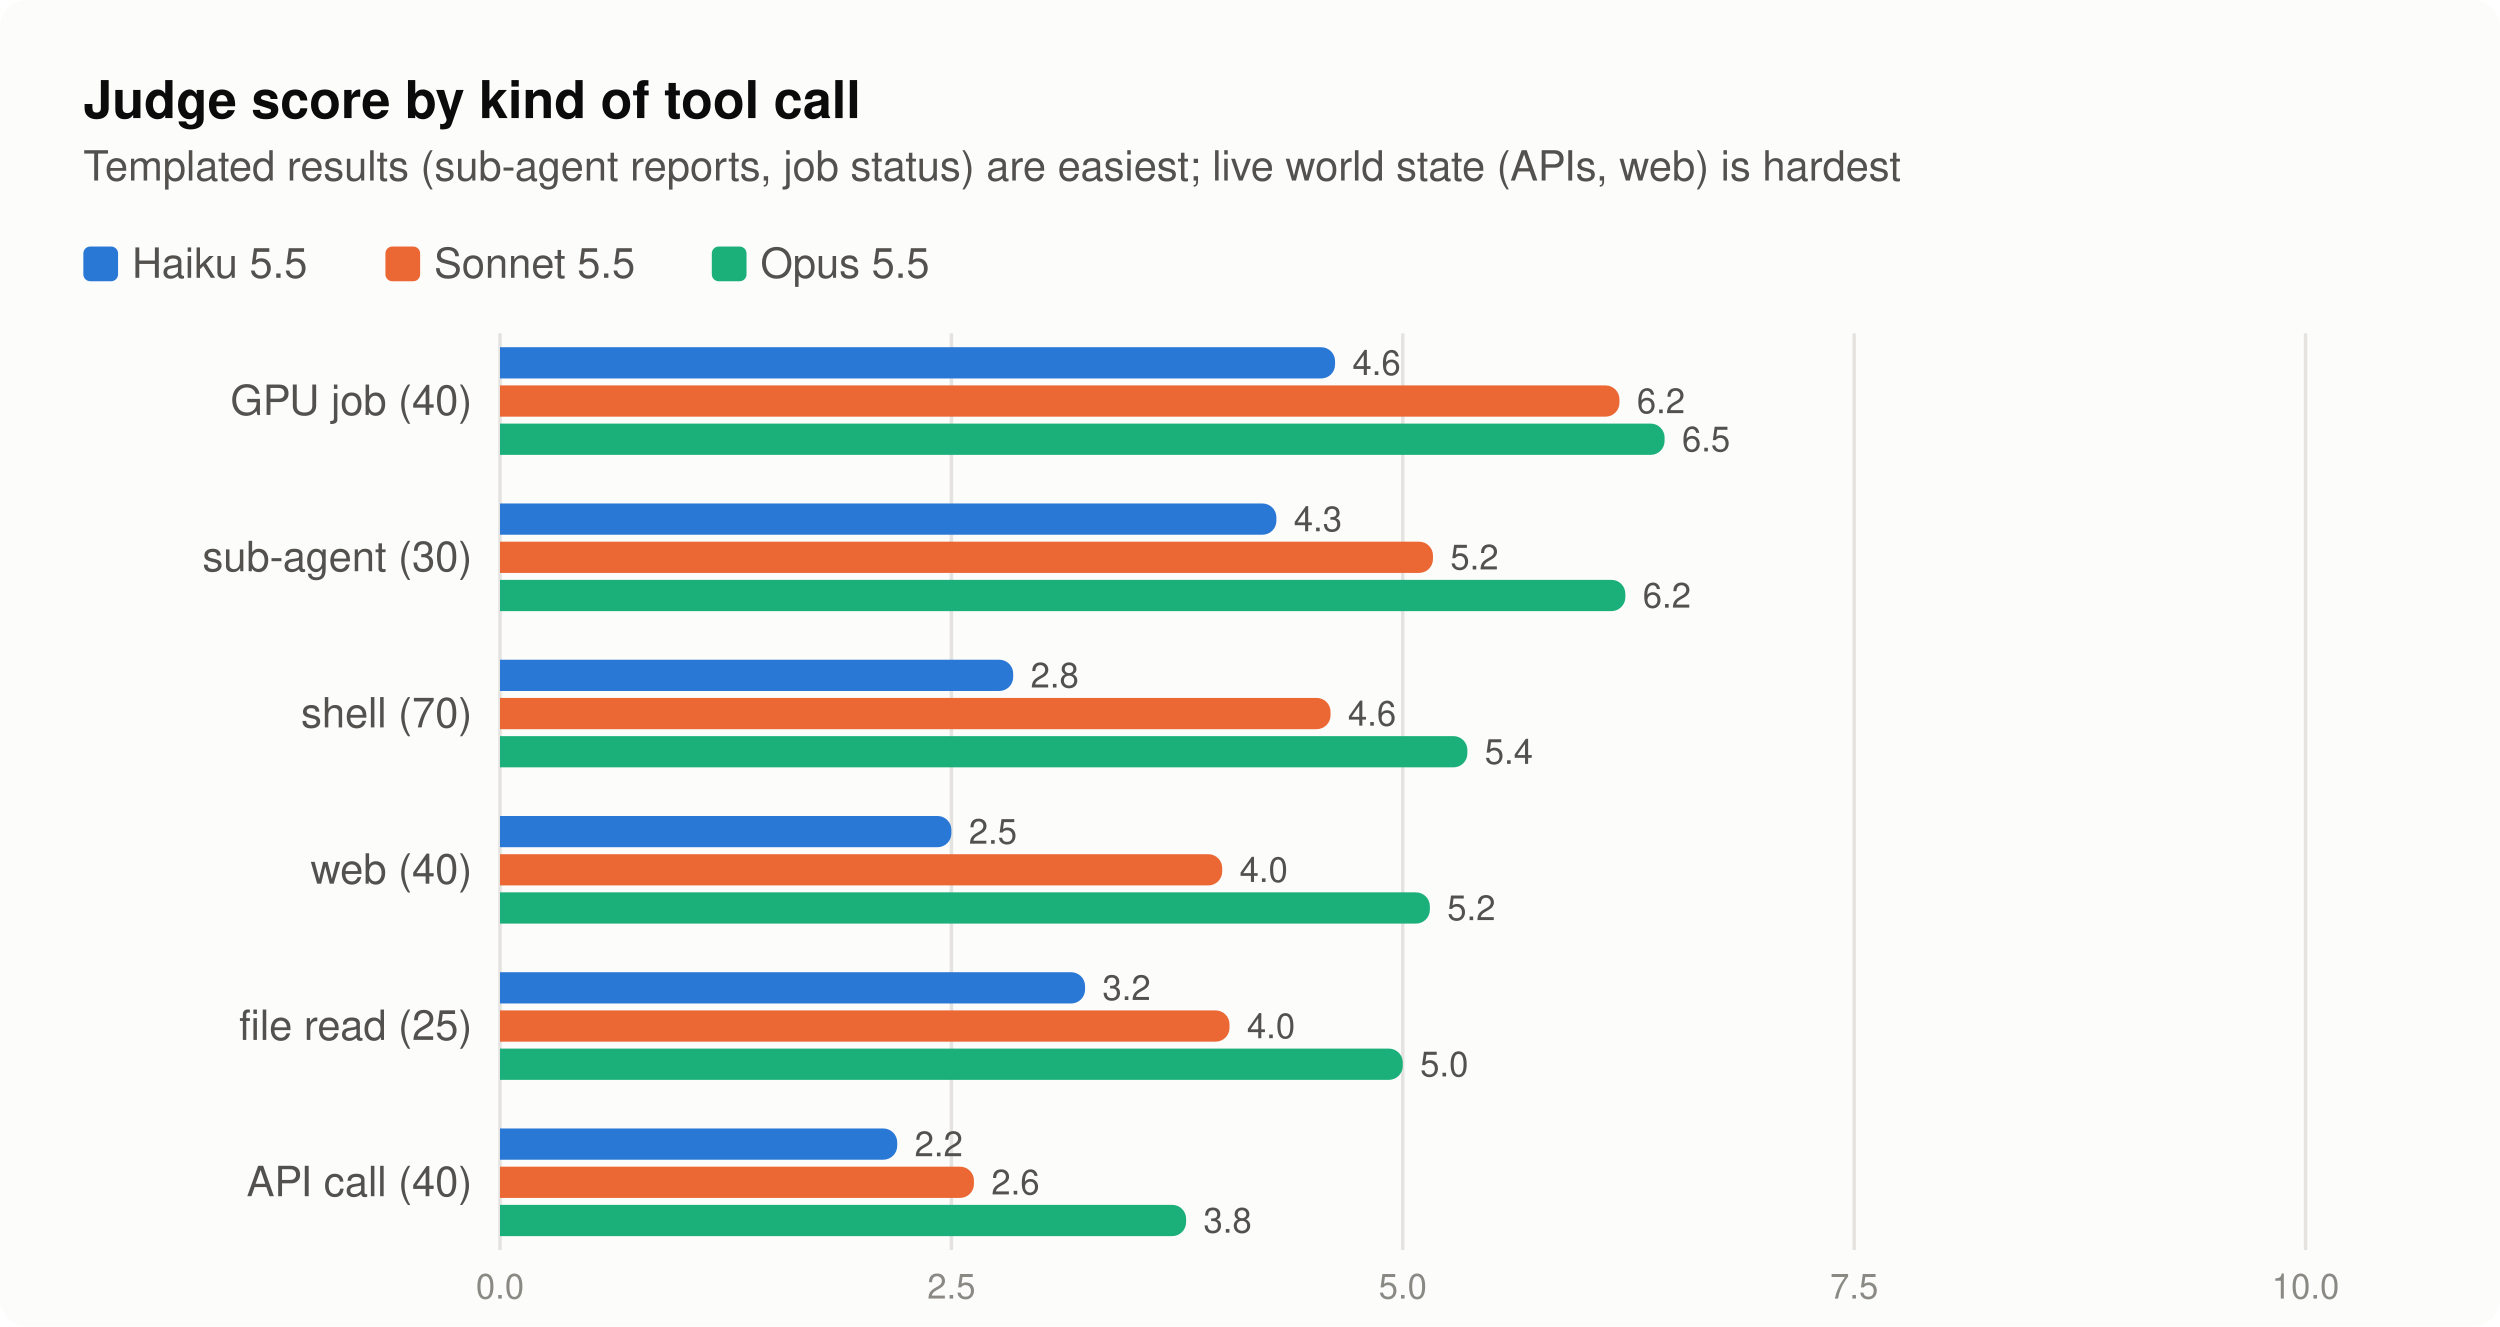
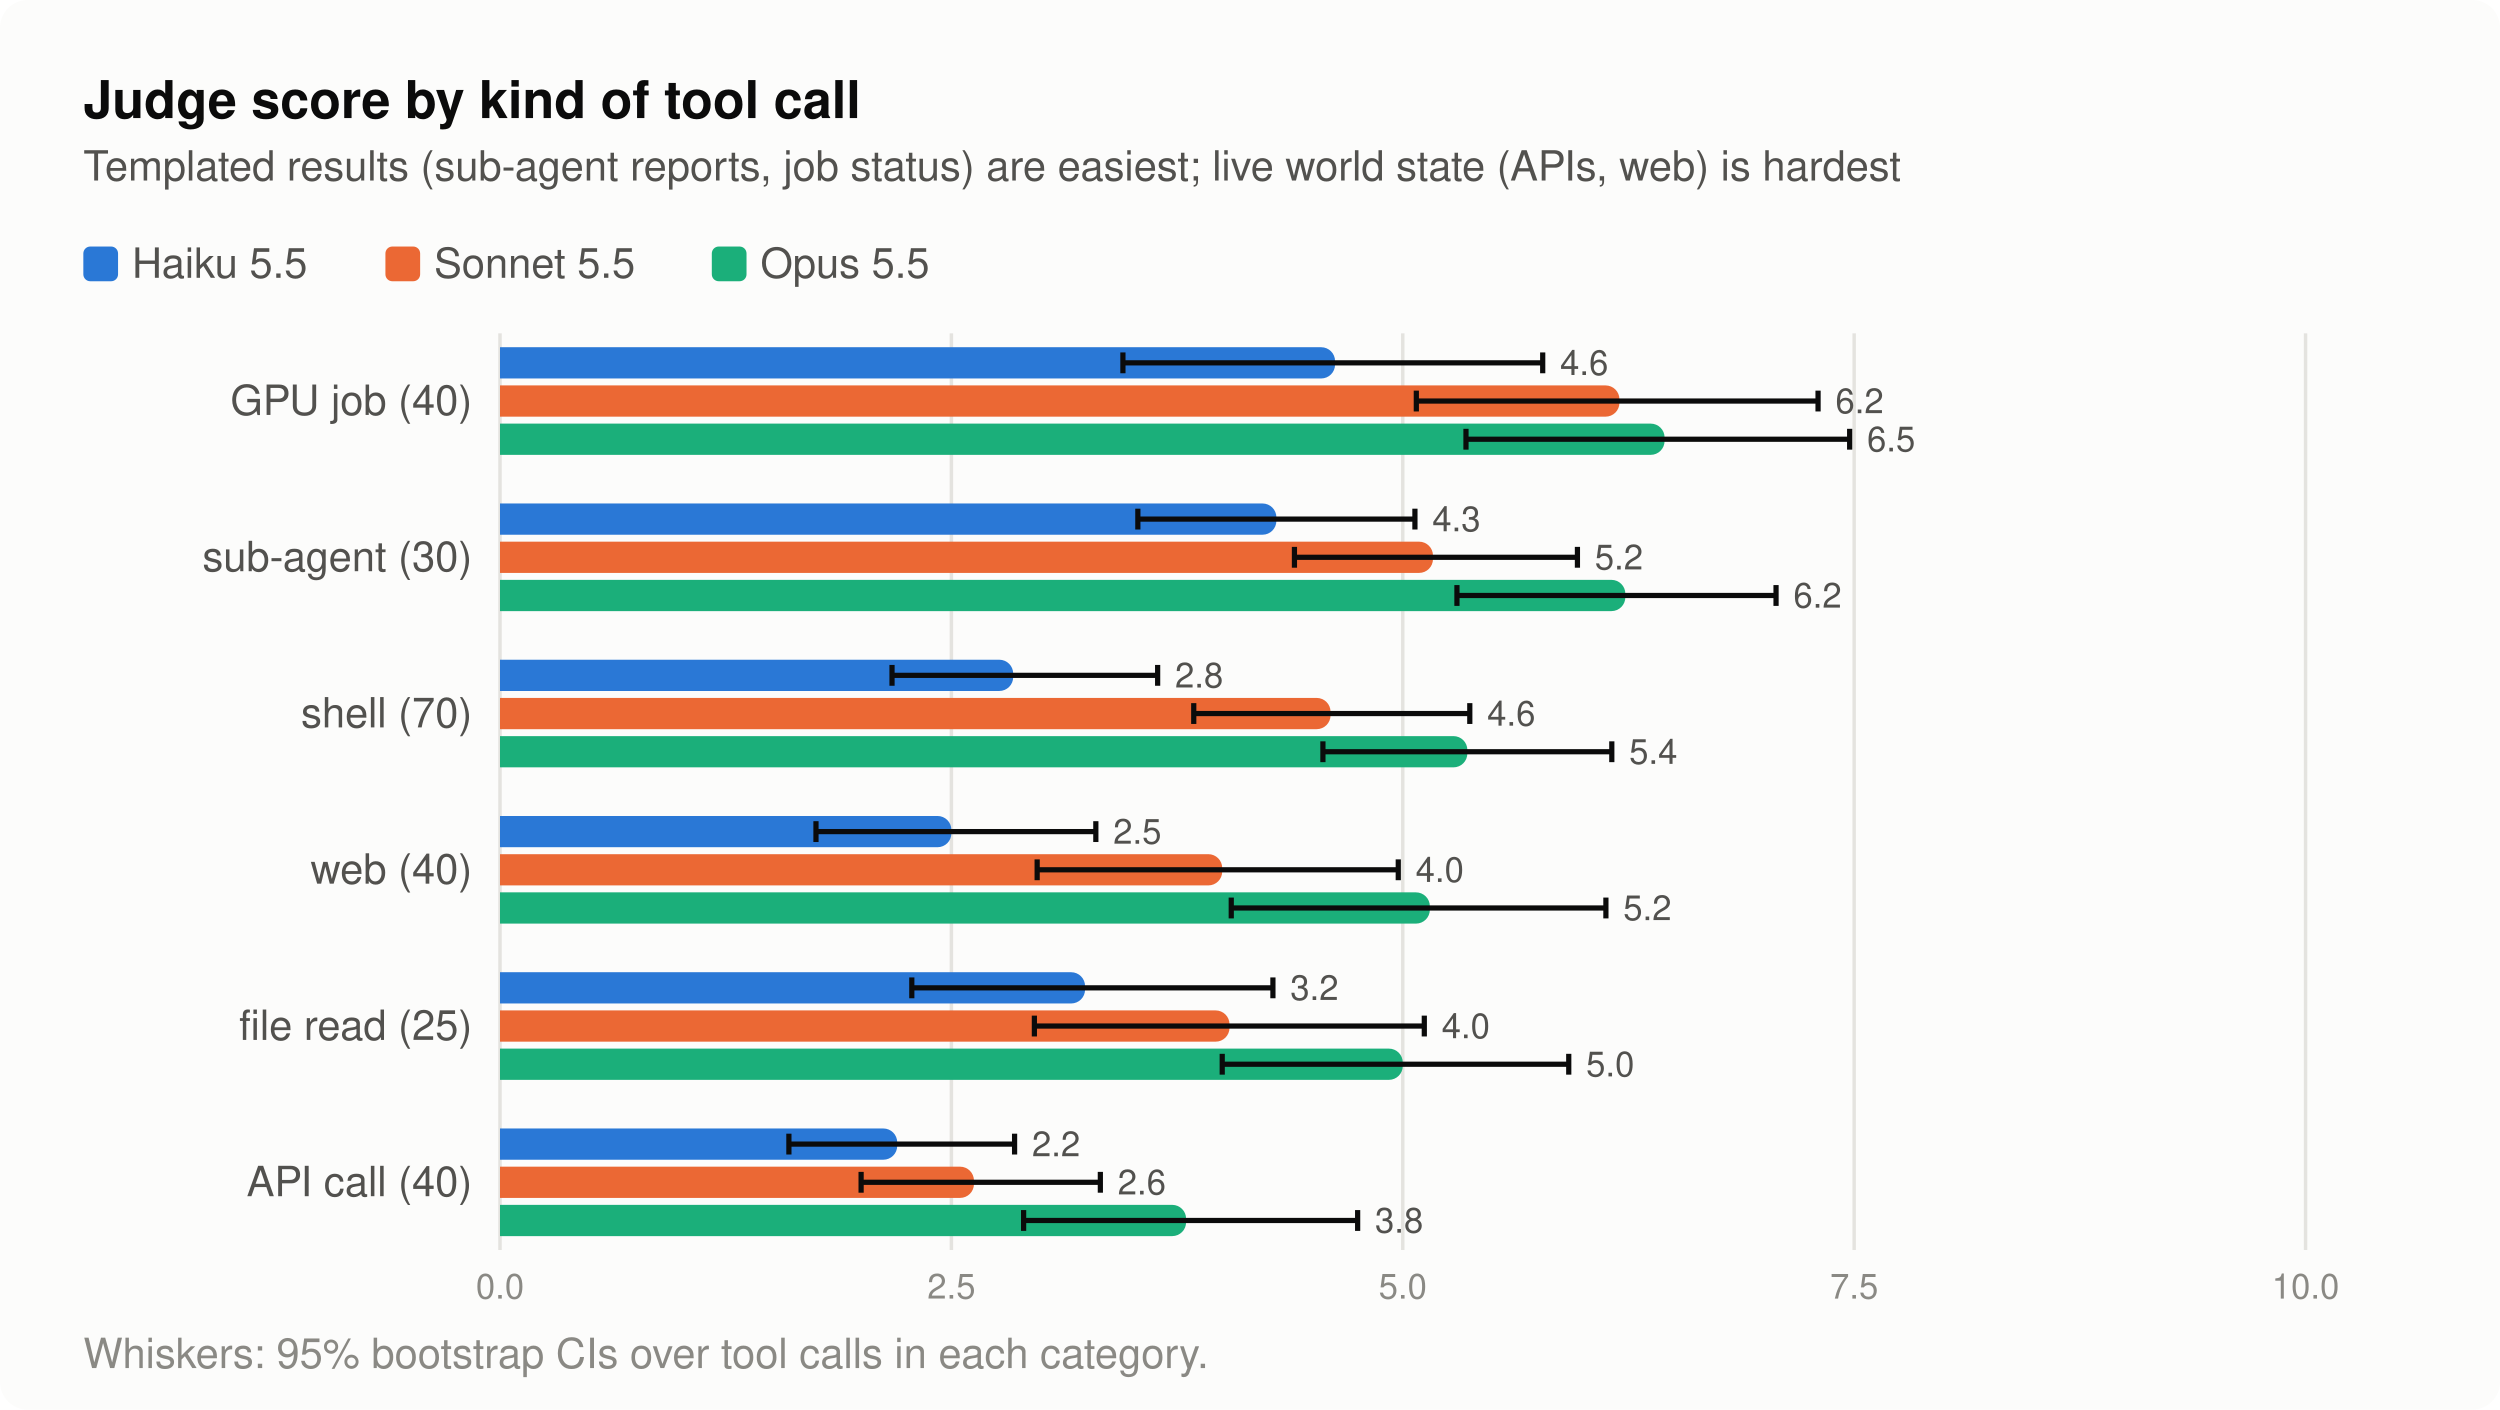
- <svg xmlns="http://www.w3.org/2000/svg" width="720" height="382" viewBox="0 0 720 382" font-family="-apple-system,BlinkMacSystemFont,Segoe UI,Helvetica,Arial,sans-serif">
+ <svg xmlns="http://www.w3.org/2000/svg" width="720" height="406" viewBox="0 0 720 406" font-family="-apple-system,BlinkMacSystemFont,Segoe UI,Helvetica,Arial,sans-serif">
  <style>
.bg{fill:#fcfcfb}.t1{fill:#0b0b0b}.t2{fill:#52514e}.t3{fill:#8a8984}.grid{stroke:#e4e3df}
- .s1{fill:#2a78d6}.s2{fill:#eb6834}.s3{fill:#1baf7a}.neutral{fill:#b9b8b2}.ref{stroke:#52514e}
+ .s1{fill:#2a78d6}.s2{fill:#eb6834}.s3{fill:#1baf7a}.neutral{fill:#b9b8b2}.ref{stroke:#52514e}.ci{stroke:#0b0b0b;stroke-width:1.5;fill:none}
+ .line-s1{stroke:#2a78d6}.line-s2{stroke:#eb6834}.line-s3{stroke:#1baf7a}
.d1{fill:#2a78d6;stroke:#fcfcfb}.d2{fill:#eb6834;stroke:#fcfcfb}.d3{fill:#1baf7a;stroke:#fcfcfb}
@media (prefers-color-scheme: dark){.bg{fill:#1a1a19}.t1{fill:#f0efec}.t2{fill:#c3c2b7}.t3{fill:#8f8e88}
- .grid{stroke:#33332f}.s1{fill:#3987e5}.s2{fill:#d95926}.s3{fill:#199e70}.neutral{fill:#5a5954}.ref{stroke:#c3c2b7}
+ .grid{stroke:#33332f}.s1{fill:#3987e5}.s2{fill:#d95926}.s3{fill:#199e70}.neutral{fill:#5a5954}.ref{stroke:#c3c2b7}.ci{stroke:#f0efec}.line-s1{stroke:#3987e5}.line-s2{stroke:#d95926}.line-s3{stroke:#199e70}
.d1{fill:#3987e5;stroke:#1a1a19}.d2{fill:#d95926;stroke:#1a1a19}.d3{fill:#199e70;stroke:#1a1a19}}
text{font-size:12px}.h{font-size:15px;font-weight:600}.v{font-size:11px;font-weight:600}.tick{font-size:10px}
</style>
-   <rect class="bg" width="720" height="382" rx="8" />
+   <rect class="bg" width="720" height="406" rx="8" />
  <text class="h t1" x="24.0" y="34.0" text-anchor="start">Judge score by kind of tool call</text>
  <text class="t2" x="24.0" y="52.0" text-anchor="start">Templated results (sub-agent reports, job status) are easiest; live world state (APIs, web) is hardest</text>
  <rect class="s1" x="24" y="71" width="10" height="10" rx="2" />
  <text class="t2" x="38.0" y="80.0" text-anchor="start">Haiku 5.5</text>
  <rect class="s2" x="111" y="71" width="10" height="10" rx="2" />
  <text class="t2" x="125.0" y="80.0" text-anchor="start">Sonnet 5.5</text>
  <rect class="s3" x="205" y="71" width="10" height="10" rx="2" />
  <text class="t2" x="219.0" y="80.0" text-anchor="start">Opus 5.5</text>
  <line class="grid" x1="144.0" x2="144.0" y1="96" y2="360" />
  <text class="tick t3" x="144.0" y="374.0" text-anchor="middle">0.0</text>
  <line class="grid" x1="274.0" x2="274.0" y1="96" y2="360" />
  <text class="tick t3" x="274.0" y="374.0" text-anchor="middle">2.5</text>
  <line class="grid" x1="404.0" x2="404.0" y1="96" y2="360" />
  <text class="tick t3" x="404.0" y="374.0" text-anchor="middle">5.0</text>
  <line class="grid" x1="534.0" x2="534.0" y1="96" y2="360" />
  <text class="tick t3" x="534.0" y="374.0" text-anchor="middle">7.5</text>
  <line class="grid" x1="664.0" x2="664.0" y1="96" y2="360" />
  <text class="tick t3" x="664.0" y="374.0" text-anchor="middle">10.0</text>
  <text class="t2" x="136.0" y="119.5" text-anchor="end">GPU job (40)</text>
  <path class="s1" d="M144.0,100.0 h236.5 a4,4 0 0 1 4,4 v1.0 a4,4 0 0 1 -4,4 h-236.5 z" />
-   <text class="tick t2" x="389.5" y="108.0" text-anchor="start">4.6</text>
+   <path class="ci" d="M323.4,104.5 H444.3 M323.4,101.5 V107.5 M444.3,101.5 V107.5" />
+   <text class="tick t2" x="449.3" y="108.0" text-anchor="start">4.6</text>
  <path class="s2" d="M144.0,111.0 h318.4 a4,4 0 0 1 4,4 v1.0 a4,4 0 0 1 -4,4 h-318.4 z" />
-   <text class="tick t2" x="471.4" y="119.0" text-anchor="start">6.2</text>
+   <path class="ci" d="M407.9,115.5 H523.6 M407.9,112.5 V118.5 M523.6,112.5 V118.5" />
+   <text class="tick t2" x="528.6" y="119.0" text-anchor="start">6.2</text>
  <path class="s3" d="M144.0,122.0 h331.4 a4,4 0 0 1 4,4 v1.0 a4,4 0 0 1 -4,4 h-331.4 z" />
-   <text class="tick t2" x="484.4" y="130.0" text-anchor="start">6.5</text>
+   <path class="ci" d="M422.2,126.5 H532.7 M422.2,123.5 V129.5 M532.7,123.5 V129.5" />
+   <text class="tick t2" x="537.7" y="130.0" text-anchor="start">6.5</text>
  <text class="t2" x="136.0" y="164.5" text-anchor="end">sub-agent (30)</text>
  <path class="s1" d="M144.0,145.0 h219.6 a4,4 0 0 1 4,4 v1.0 a4,4 0 0 1 -4,4 h-219.6 z" />
-   <text class="tick t2" x="372.6" y="153.0" text-anchor="start">4.3</text>
+   <path class="ci" d="M327.7,149.5 H407.5 M327.7,146.5 V152.5 M407.5,146.5 V152.5" />
+   <text class="tick t2" x="412.5" y="153.0" text-anchor="start">4.3</text>
  <path class="s2" d="M144.0,156.0 h264.7 a4,4 0 0 1 4,4 v1.0 a4,4 0 0 1 -4,4 h-264.7 z" />
-   <text class="tick t2" x="417.7" y="164.0" text-anchor="start">5.2</text>
+   <path class="ci" d="M372.8,160.5 H454.3 M372.8,157.5 V163.5 M454.3,157.5 V163.5" />
+   <text class="tick t2" x="459.3" y="164.0" text-anchor="start">5.2</text>
  <path class="s3" d="M144.0,167.0 h320.1 a4,4 0 0 1 4,4 v1.0 a4,4 0 0 1 -4,4 h-320.1 z" />
-   <text class="tick t2" x="473.1" y="175.0" text-anchor="start">6.2</text>
+   <path class="ci" d="M419.6,171.5 H511.5 M419.6,168.5 V174.5 M511.5,168.5 V174.5" />
+   <text class="tick t2" x="516.5" y="175.0" text-anchor="start">6.2</text>
  <text class="t2" x="136.0" y="209.5" text-anchor="end">shell (70)</text>
  <path class="s1" d="M144.0,190.0 h143.8 a4,4 0 0 1 4,4 v1.0 a4,4 0 0 1 -4,4 h-143.8 z" />
-   <text class="tick t2" x="296.8" y="198.0" text-anchor="start">2.8</text>
+   <path class="ci" d="M256.9,194.5 H333.4 M256.9,191.5 V197.5 M333.4,191.5 V197.5" />
+   <text class="tick t2" x="338.4" y="198.0" text-anchor="start">2.8</text>
  <path class="s2" d="M144.0,201.0 h235.2 a4,4 0 0 1 4,4 v1.0 a4,4 0 0 1 -4,4 h-235.2 z" />
-   <text class="tick t2" x="388.2" y="209.0" text-anchor="start">4.6</text>
+   <path class="ci" d="M343.8,205.5 H423.3 M343.8,202.5 V208.5 M423.3,202.5 V208.5" />
+   <text class="tick t2" x="428.3" y="209.0" text-anchor="start">4.6</text>
  <path class="s3" d="M144.0,212.0 h274.6 a4,4 0 0 1 4,4 v1.0 a4,4 0 0 1 -4,4 h-274.6 z" />
-   <text class="tick t2" x="427.6" y="220.0" text-anchor="start">5.4</text>
+   <path class="ci" d="M381.0,216.5 H464.2 M381.0,213.5 V219.5 M464.2,213.5 V219.5" />
+   <text class="tick t2" x="469.2" y="220.0" text-anchor="start">5.4</text>
  <text class="t2" x="136.0" y="254.5" text-anchor="end">web (40)</text>
  <path class="s1" d="M144.0,235.0 h126.0 a4,4 0 0 1 4,4 v1.0 a4,4 0 0 1 -4,4 h-126.0 z" />
-   <text class="tick t2" x="279.0" y="243.0" text-anchor="start">2.5</text>
+   <path class="ci" d="M235.0,239.5 H315.6 M235.0,236.5 V242.5 M315.6,236.5 V242.5" />
+   <text class="tick t2" x="320.6" y="243.0" text-anchor="start">2.5</text>
  <path class="s2" d="M144.0,246.0 h204.0 a4,4 0 0 1 4,4 v1.0 a4,4 0 0 1 -4,4 h-204.0 z" />
-   <text class="tick t2" x="357.0" y="254.0" text-anchor="start">4.0</text>
+   <path class="ci" d="M298.7,250.5 H402.7 M298.7,247.5 V253.5 M402.7,247.5 V253.5" />
+   <text class="tick t2" x="407.7" y="254.0" text-anchor="start">4.0</text>
  <path class="s3" d="M144.0,257.0 h263.8 a4,4 0 0 1 4,4 v1.0 a4,4 0 0 1 -4,4 h-263.8 z" />
-   <text class="tick t2" x="416.8" y="265.0" text-anchor="start">5.2</text>
+   <path class="ci" d="M354.6,261.5 H462.5 M354.6,258.5 V264.5 M462.5,258.5 V264.5" />
+   <text class="tick t2" x="467.5" y="265.0" text-anchor="start">5.2</text>
  <text class="t2" x="136.0" y="299.5" text-anchor="end">file read (25)</text>
  <path class="s1" d="M144.0,280.0 h164.5 a4,4 0 0 1 4,4 v1.0 a4,4 0 0 1 -4,4 h-164.5 z" />
-   <text class="tick t2" x="317.5" y="288.0" text-anchor="start">3.2</text>
+   <path class="ci" d="M262.6,284.5 H366.6 M262.6,281.5 V287.5 M366.6,281.5 V287.5" />
+   <text class="tick t2" x="371.6" y="288.0" text-anchor="start">3.2</text>
  <path class="s2" d="M144.0,291.0 h206.1 a4,4 0 0 1 4,4 v1.0 a4,4 0 0 1 -4,4 h-206.1 z" />
-   <text class="tick t2" x="359.1" y="299.0" text-anchor="start">4.0</text>
+   <path class="ci" d="M297.9,295.5 H410.2 M297.9,292.5 V298.5 M410.2,292.5 V298.5" />
+   <text class="tick t2" x="415.2" y="299.0" text-anchor="start">4.0</text>
  <path class="s3" d="M144.0,302.0 h256.0 a4,4 0 0 1 4,4 v1.0 a4,4 0 0 1 -4,4 h-256.0 z" />
-   <text class="tick t2" x="409.0" y="310.0" text-anchor="start">5.0</text>
+   <path class="ci" d="M352.0,306.5 H451.8 M352.0,303.5 V309.5 M451.8,303.5 V309.5" />
+   <text class="tick t2" x="456.8" y="310.0" text-anchor="start">5.0</text>
  <text class="t2" x="136.0" y="344.5" text-anchor="end">API call (40)</text>
  <path class="s1" d="M144.0,325.0 h110.4 a4,4 0 0 1 4,4 v1.0 a4,4 0 0 1 -4,4 h-110.4 z" />
-   <text class="tick t2" x="263.4" y="333.0" text-anchor="start">2.2</text>
+   <path class="ci" d="M227.2,329.5 H292.2 M227.2,326.5 V332.5 M292.2,326.5 V332.5" />
+   <text class="tick t2" x="297.2" y="333.0" text-anchor="start">2.2</text>
  <path class="s2" d="M144.0,336.0 h132.5 a4,4 0 0 1 4,4 v1.0 a4,4 0 0 1 -4,4 h-132.5 z" />
-   <text class="tick t2" x="285.5" y="344.0" text-anchor="start">2.6</text>
+   <path class="ci" d="M248.0,340.5 H316.9 M248.0,337.5 V343.5 M316.9,337.5 V343.5" />
+   <text class="tick t2" x="321.9" y="344.0" text-anchor="start">2.6</text>
  <path class="s3" d="M144.0,347.0 h193.6 a4,4 0 0 1 4,4 v1.0 a4,4 0 0 1 -4,4 h-193.6 z" />
-   <text class="tick t2" x="346.6" y="355.0" text-anchor="start">3.8</text>
+   <path class="ci" d="M294.8,351.5 H391.0 M294.8,348.5 V354.5 M391.0,348.5 V354.5" />
+   <text class="tick t2" x="396.0" y="355.0" text-anchor="start">3.8</text>
+   <text class="t3" x="24.0" y="394.0" text-anchor="start">Whiskers: 95% bootstrap CIs over tool calls in each category.</text>
</svg>
